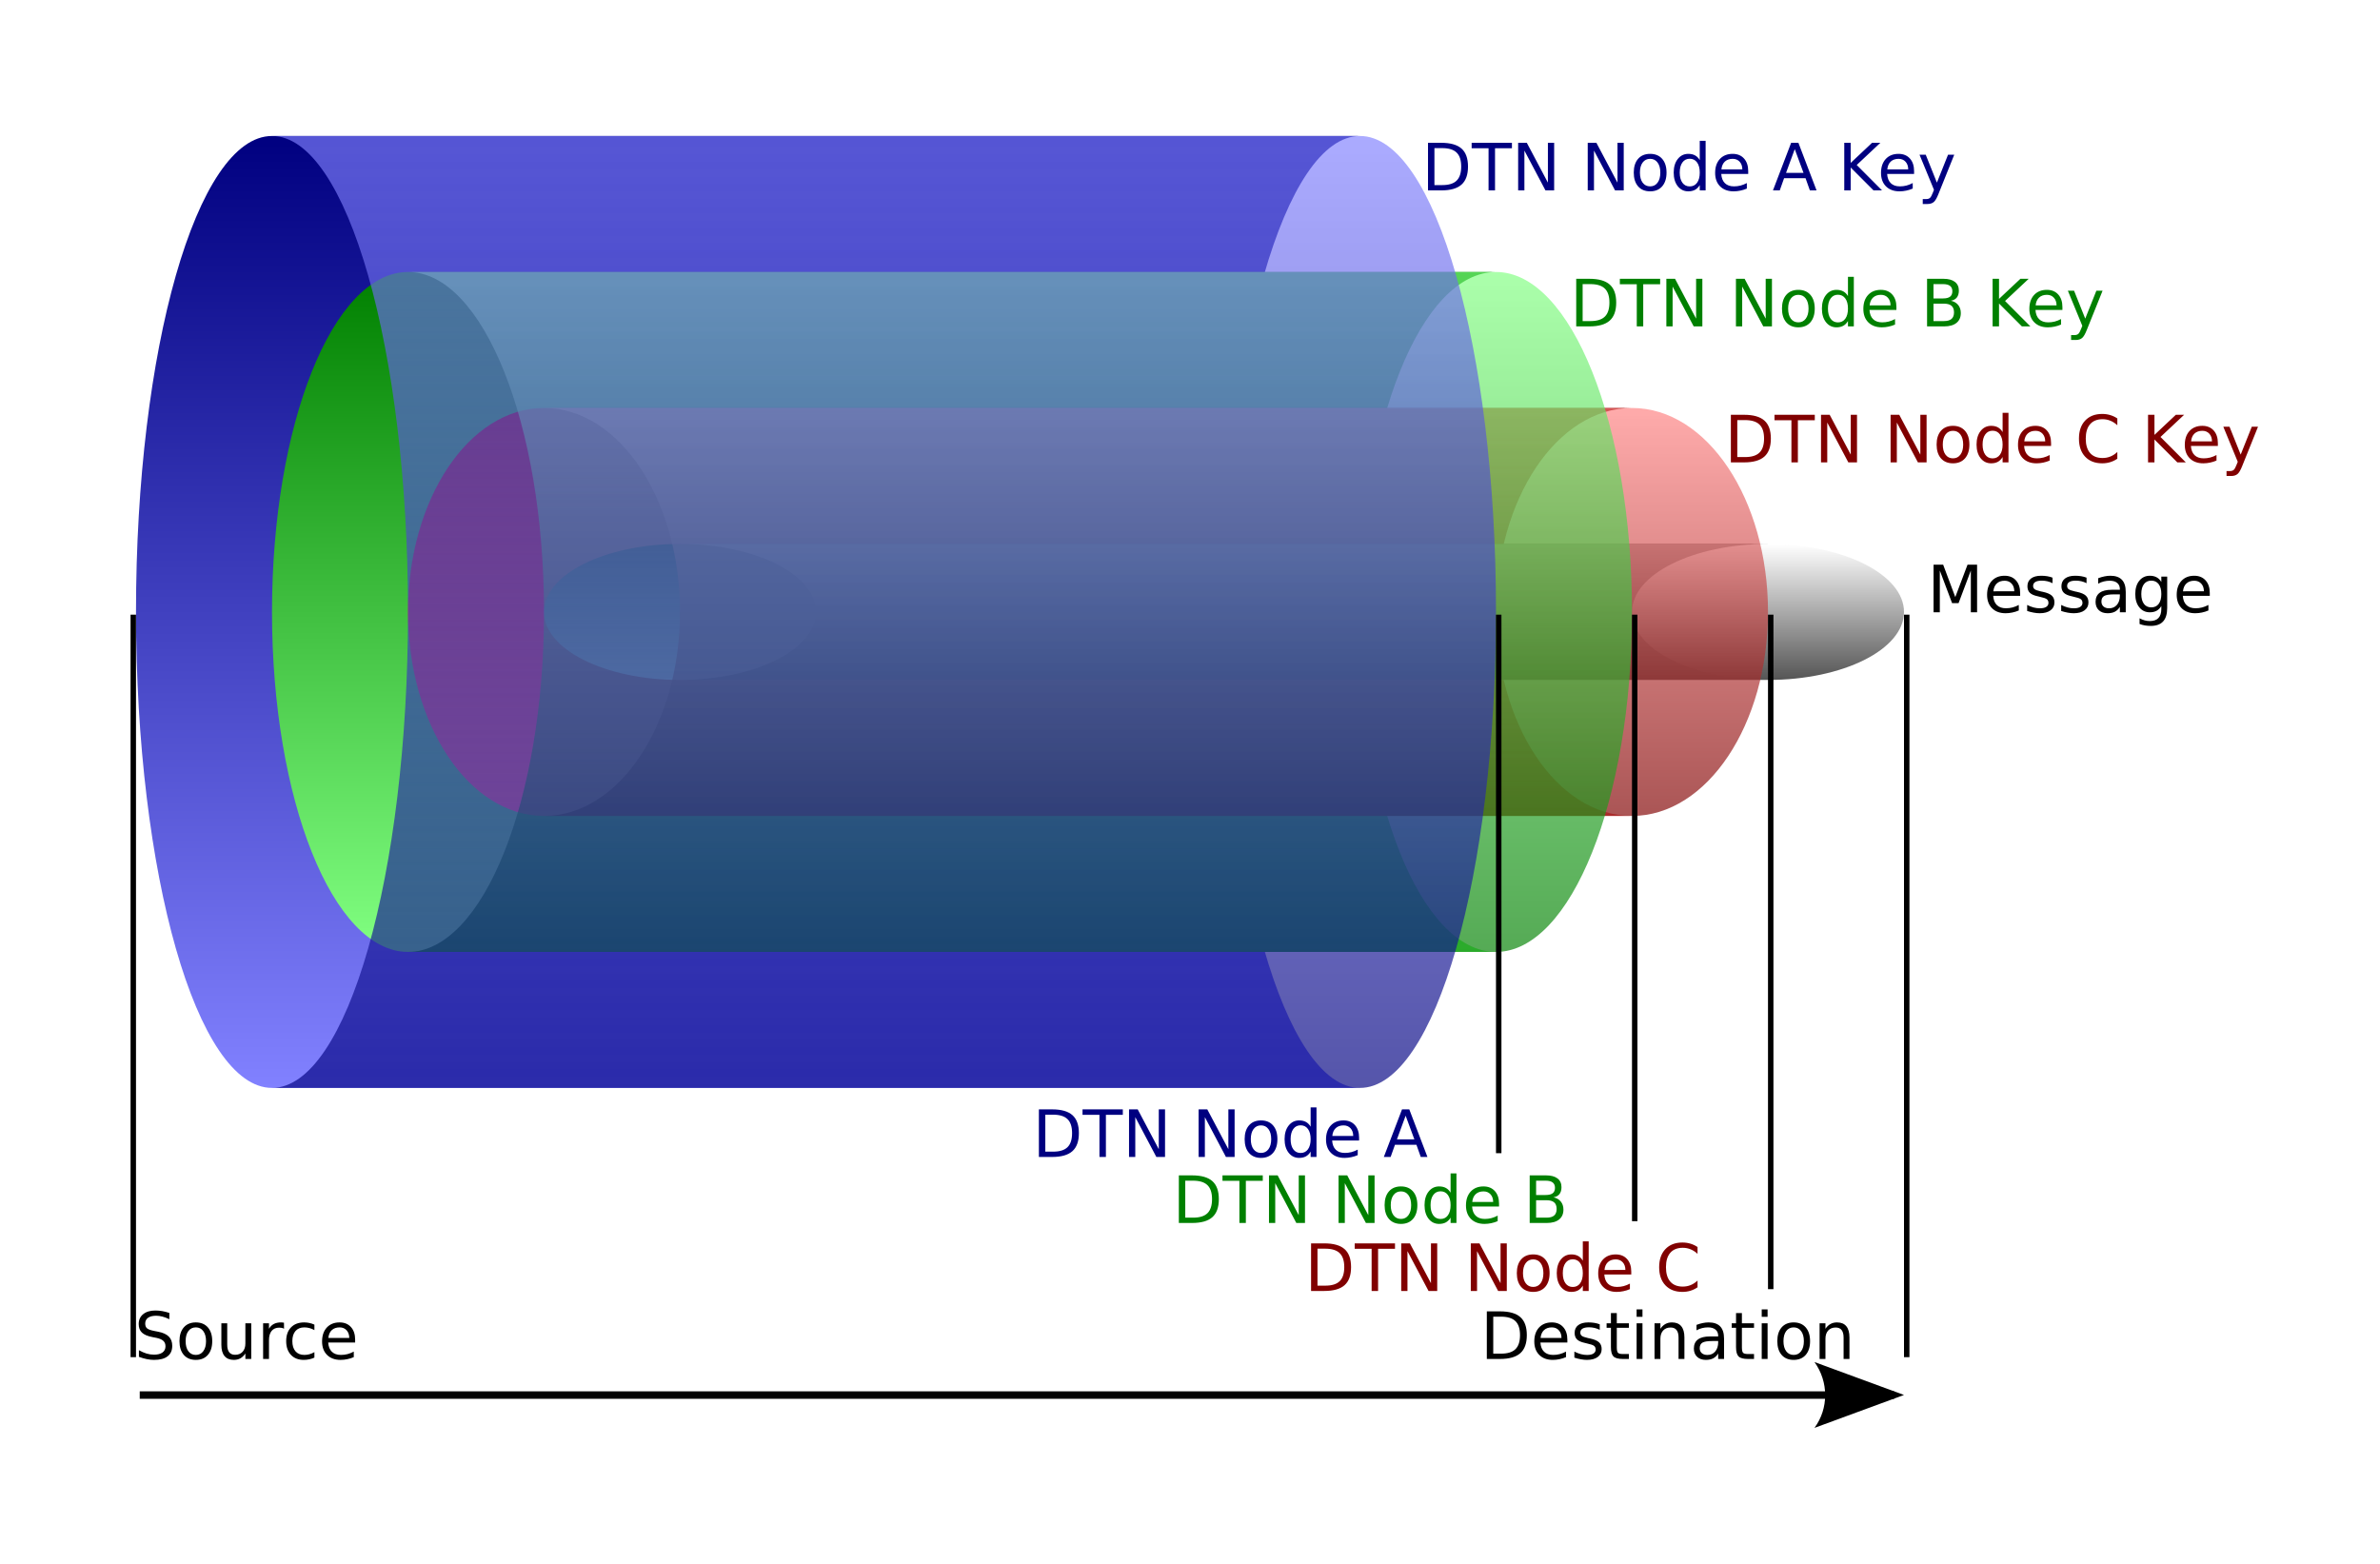
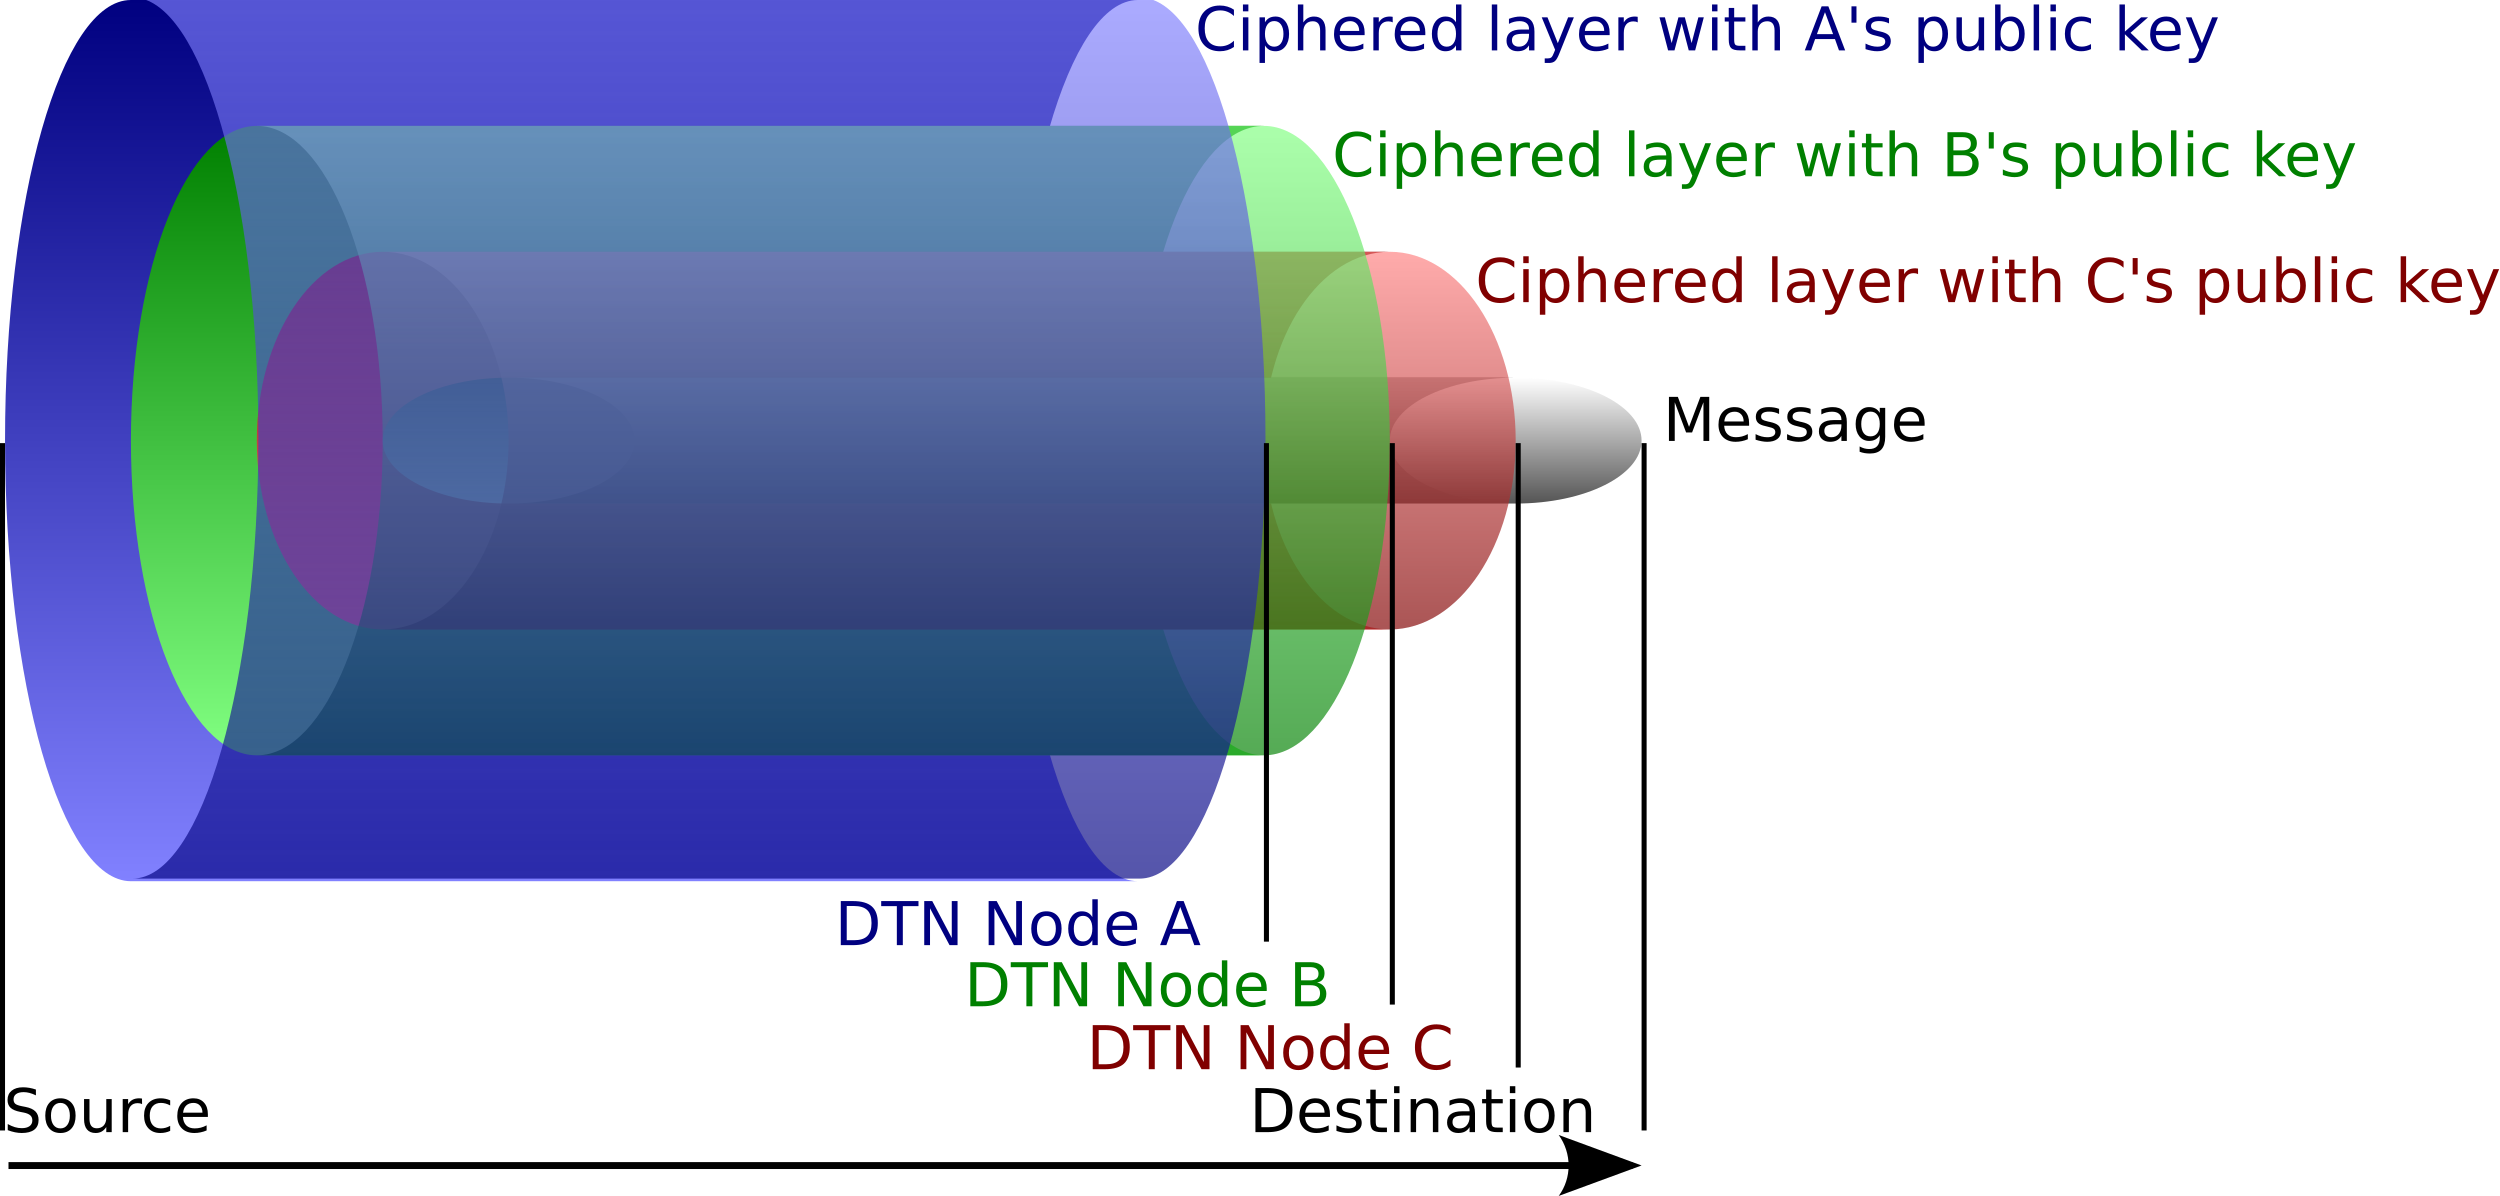
- <svg xmlns="http://www.w3.org/2000/svg" xmlns:xlink="http://www.w3.org/1999/xlink" version="1.0" width="875" height="575" id="svg2">
+ <svg xmlns="http://www.w3.org/2000/svg" xmlns:xlink="http://www.w3.org/1999/xlink" version="1.0" width="992.946" height="475" id="svg2">
  <defs id="defs4">
    <marker refX="0" refY="0" orient="auto" style="overflow:visible" id="Arrow2Lend">
-       <path d="M 8.719,4.034 L -2.207,0.016 L 8.719,-4.002 C 6.973,-1.63 6.983,1.616 8.719,4.034 z " transform="matrix(-1.1,0,0,-1.1,-1.1,0)" style="font-size:12px;fill-rule:evenodd;stroke-width:0.625;stroke-linejoin:round" id="path11195" />
+       <path d="M 8.719,4.034 -2.207,0.016 8.719,-4.002 c -1.745,2.372 -1.735,5.617 -6e-7,8.035 z" transform="matrix(-1.1,0,0,-1.1,-1.1,0)" style="font-size:12px;fill-rule:evenodd;stroke-width:0.625;stroke-linejoin:round" id="path11195" />
    </marker>
    <linearGradient id="linearGradient8094">
      <stop style="stop-color:#000000;stop-opacity:1" offset="0" id="stop8096" />
      <stop style="stop-color:#ffffff;stop-opacity:1" offset="1" id="stop8098" />
    </linearGradient>
    <linearGradient id="linearGradient7114">
      <stop style="stop-color:#800000;stop-opacity:1" offset="0" id="stop7116" />
      <stop style="stop-color:#ff8181;stop-opacity:1" offset="1" id="stop7118" />
    </linearGradient>
    <linearGradient id="linearGradient6134">
      <stop style="stop-color:#008000;stop-opacity:1" offset="0" id="stop6136" />
      <stop style="stop-color:#81ff81;stop-opacity:1" offset="1" id="stop6138" />
    </linearGradient>
    <linearGradient id="linearGradient5152">
      <stop style="stop-color:#000080;stop-opacity:1" offset="0" id="stop5154" />
      <stop style="stop-color:#8181ff;stop-opacity:1" offset="1" id="stop5156" />
    </linearGradient>
    <linearGradient x1="0" y1="275" x2="350" y2="275" id="linearGradient5158" xlink:href="#linearGradient5152" gradientUnits="userSpaceOnUse" gradientTransform="matrix(0,1,-1,0,550,50)" />
    <linearGradient x1="0" y1="275" x2="350" y2="275" id="linearGradient5163" xlink:href="#linearGradient6134" gradientUnits="userSpaceOnUse" gradientTransform="matrix(0,0.7142858,-1,0,600,100)" />
    <linearGradient x1="0" y1="275" x2="350" y2="275" id="linearGradient6143" xlink:href="#linearGradient7114" gradientUnits="userSpaceOnUse" gradientTransform="matrix(0,0.4285714,-1,0,650,150)" />
    <linearGradient x1="0" y1="275" x2="350" y2="275" id="linearGradient7123" xlink:href="#linearGradient8094" gradientUnits="userSpaceOnUse" gradientTransform="matrix(0,0.1428571,-1,0,700,200)" />
    <linearGradient x1="0" y1="275" x2="350" y2="275" id="linearGradient8104" xlink:href="#linearGradient8094" gradientUnits="userSpaceOnUse" gradientTransform="matrix(0,-0.1428571,1,0,200,250)" />
    <linearGradient x1="0" y1="275" x2="350" y2="275" id="linearGradient8109" xlink:href="#linearGradient7114" gradientUnits="userSpaceOnUse" gradientTransform="matrix(0,-0.4285714,1,0,150,300)" />
    <linearGradient x1="0" y1="275" x2="350" y2="275" id="linearGradient8132" xlink:href="#linearGradient6134" gradientUnits="userSpaceOnUse" gradientTransform="matrix(0,-0.7142858,1,0,100,350)" />
    <linearGradient x1="0" y1="275" x2="350" y2="275" id="linearGradient8137" xlink:href="#linearGradient5152" gradientUnits="userSpaceOnUse" gradientTransform="matrix(0,-1,1,0,50,400)" />
  </defs>
-   <g style="opacity:1" id="layer1">
-     <path d="M 500,50 L 100,50 C 72.4,50 50,128.4 50,225 C 50,321.6 72.4,400 100,400 L 500,400 C 472.4,400 450,321.6 450,225 C 450,128.4 472.4,50 500,50 z " style="opacity:1;fill:url(#linearGradient5158);fill-opacity:1;stroke:none" id="path3195" />
+   <g style="opacity:1" id="layer1" transform="translate(-48,-50)">
+     <path d="m 500,50 -400,0 c -27.6,0 -50,78.4 -50,175 0,96.6 22.4,175 50,175 l 400,0 c -27.6,0 -50,-78.4 -50,-175 0,-96.6 22.4,-175 50,-175 z" style="opacity:1;fill:url(#linearGradient5158);fill-opacity:1;stroke:none" id="path3195" />
  </g>
-   <g style="opacity:1" id="layer2">
-     <path d="M 550,100 L 150,100 C 122.4,100 100,156 100,225 C 100,294 122.4,350 150,350 L 550,350 C 522.4,350 500,294 500,225 C 500,156 522.4,100 550,100 z " style="opacity:1;fill:url(#linearGradient5163);fill-opacity:1;stroke:none" id="path5161" />
+   <g style="opacity:1" id="layer2" transform="translate(-48,-50)">
+     <path d="m 550,100 -400,0 c -27.6,0 -50,56 -50,125 0,69 22.4,125 50,125 l 400,0 c -27.6,0 -50,-56 -50,-125 0,-69 22.4,-125 50,-125 z" style="opacity:1;fill:url(#linearGradient5163);fill-opacity:1;stroke:none" id="path5161" />
  </g>
-   <g style="opacity:1;display:inline" id="layer3">
-     <path d="M 600,150 L 200,150 C 172.4,150 150,183.6 150,225 C 150,266.4 172.4,300 200,300 L 600,300 C 572.4,300 550,266.4 550,225 C 550,183.6 572.4,150 600,150 z " style="opacity:1;fill:url(#linearGradient6143);fill-opacity:1;stroke:none" id="path6141" />
+   <g style="display:inline;opacity:1" id="layer3" transform="translate(-48,-50)">
+     <path d="m 600,150 -400,0 c -27.6,0 -50,33.6 -50,75 0,41.4 22.4,75 50,75 l 400,0 c -27.6,0 -50,-33.6 -50,-75 0,-41.4 22.4,-75 50,-75 z" style="opacity:1;fill:url(#linearGradient6143);fill-opacity:1;stroke:none" id="path6141" />
  </g>
-   <g style="opacity:1;display:inline" id="layer4">
-     <path d="M 650,200 L 250,200 C 222.4,200 200,211.2 200,225 C 200,238.8 222.4,250 250,250 L 650,250 C 622.4,250 600,238.8 600,225 C 600,211.2 622.4,200 650,200 z " style="opacity:1;fill:url(#linearGradient7123);fill-opacity:1;stroke:none" id="path7121" />
+   <g style="display:inline;opacity:1" id="layer4" transform="translate(-48,-50)">
+     <path d="m 650,200 -400,0 c -27.6,0 -50,11.2 -50,25 0,13.8 22.4,25 50,25 l 400,0 c -27.6,0 -50,-11.2 -50,-25 0,-13.8 22.4,-25 50,-25 z" style="opacity:1;fill:url(#linearGradient7123);fill-opacity:1;stroke:none" id="path7121" />
  </g>
-   <g style="opacity:0.667" id="layer5">
-     <path d="M 250,250 L 650,250 C 677.6,250 700,238.8 700,225 C 700,211.2 677.6,200 650,200 L 250,200 C 277.6,200 300,211.2 300,225 C 300,238.8 277.6,250 250,250 z " style="opacity:1;fill:url(#linearGradient8104);fill-opacity:1;stroke:none" id="path8102" />
+   <g style="opacity:0.667" id="layer5" transform="translate(-48,-50)">
+     <path d="m 250,250 400,0 c 27.6,0 50,-11.2 50,-25 0,-13.8 -22.4,-25 -50,-25 l -400,0 c 27.6,0 50,11.2 50,25 0,13.8 -22.4,25 -50,25 z" style="opacity:1;fill:url(#linearGradient8104);fill-opacity:1;stroke:none" id="path8102" />
  </g>
-   <g style="opacity:0.667;display:inline" id="layer6">
-     <path d="M 200,300 L 600,300 C 627.6,300 650,266.4 650,225 C 650,183.6 627.6,150 600,150 L 200,150 C 227.6,150 250,183.6 250,225 C 250,266.4 227.6,300 200,300 z " style="opacity:1;fill:url(#linearGradient8109);fill-opacity:1;stroke:none" id="path8107" />
+   <g style="display:inline;opacity:0.667" id="layer6" transform="translate(-48,-50)">
+     <path d="m 200,300 400,0 c 27.6,0 50,-33.6 50,-75 0,-41.4 -22.4,-75 -50,-75 l -400,0 c 27.6,0 50,33.6 50,75 0,41.4 -22.4,75 -50,75 z" style="opacity:1;fill:url(#linearGradient8109);fill-opacity:1;stroke:none" id="path8107" />
  </g>
-   <g style="opacity:0.667;display:inline" id="layer7">
-     <path d="M 150,350 L 550,350 C 577.6,350 600,294 600,225 C 600,156 577.6,100 550,100 L 150,100 C 177.6,100 200,156 200,225 C 200,294 177.6,350 150,350 z " style="opacity:1;fill:url(#linearGradient8132);fill-opacity:1;stroke:none" id="path8130" />
+   <g style="display:inline;opacity:0.667" id="layer7" transform="translate(-48,-50)">
+     <path d="m 150,350 400,0 c 27.6,0 50,-56 50,-125 0,-69 -22.4,-125 -50,-125 l -400,0 c 27.6,0 50,56 50,125 0,69 -22.4,125 -50,125 z" style="opacity:1;fill:url(#linearGradient8132);fill-opacity:1;stroke:none" id="path8130" />
  </g>
-   <g style="opacity:0.667;display:inline" id="layer8">
-     <path d="M 100,400 L 500,400 C 527.6,400 550,321.6 550,225 C 550,128.4 527.6,50 500,50 L 100,50 C 127.6,50 150,128.4 150,225 C 150,321.6 127.6,400 100,400 z " style="opacity:1;fill:url(#linearGradient8137);fill-opacity:1;stroke:none" id="path8135" />
+   <g style="display:inline;opacity:0.667" id="layer8" transform="translate(-47.38111,-51.03465)">
+     <path d="m 100,400 400,0 c 27.6,0 50,-78.4 50,-175 0,-96.6 -22.4,-175 -50,-175 l -400,0 c 27.6,0 50,78.4 50,175 0,96.6 -22.4,175 -50,175 z" style="opacity:1;fill:url(#linearGradient8137);fill-opacity:1;stroke:none" id="path8135" />
  </g>
-   <g id="layer12">
+   <g id="layer12" transform="translate(-48,-50)">
    <text x="708.512" y="225.129" style="font-style:normal;font-weight:normal;font-size:12px;font-family:'Bitstream Vera Sans';display:inline;opacity:1;fill:#000000;fill-opacity:1;stroke:none;stroke-width:1px;stroke-linecap:butt;stroke-linejoin:miter;stroke-opacity:1" id="text9130" xml:space="preserve">
      <tspan x="708.512" y="225.129" style="font-size:24px" id="tspan9132">Message</tspan>
    </text>
    <text x="633.989" y="170.008" style="font-style:normal;font-weight:normal;font-size:12px;font-family:'Bitstream Vera Sans';display:inline;opacity:1;fill:#800000;fill-opacity:1;stroke:none;stroke-width:1px;stroke-linecap:butt;stroke-linejoin:miter;stroke-opacity:1" id="text9126" xml:space="preserve">
-       <tspan x="633.989" y="170.008" style="font-size:24px;fill:#800000" id="tspan9128">DTN Node C Key</tspan>
+       <tspan x="633.989" y="170.008" style="font-size:24px;fill:#800000" id="tspan9128">Ciphered layer with C's public key</tspan>
    </text>
    <text x="577.134" y="120.008" style="font-style:normal;font-weight:normal;font-size:12px;font-family:'Bitstream Vera Sans';opacity:1;fill:#008000;fill-opacity:1;stroke:none;stroke-width:1px;stroke-linecap:butt;stroke-linejoin:miter;stroke-opacity:1" id="text9122" xml:space="preserve">
-       <tspan x="577.134" y="120.008" style="font-size:24px;fill:#008000" id="tspan9124">DTN Node B Key</tspan>
+       <tspan x="577.134" y="120.008" style="font-size:24px;fill:#008000" id="tspan9124">Ciphered layer with B's public key</tspan>
    </text>
    <text x="522.645" y="70.008" style="font-style:normal;font-weight:normal;font-size:12px;font-family:'Bitstream Vera Sans';opacity:1;fill:#000080;fill-opacity:1;stroke:none;stroke-width:1px;stroke-linecap:butt;stroke-linejoin:miter;stroke-opacity:1" id="text9118" xml:space="preserve">
-       <tspan x="522.645" y="70.008" style="font-size:24px;fill:#000080" id="tspan9120">DTN Node A Key</tspan>
+       <tspan x="522.645" y="70.008" style="font-size:24px;fill:#000080" id="tspan9120">Ciphered layer with A's public key</tspan>
    </text>
-     <text x="49.418" y="499.66" style="font-size:12px;font-style:normal;font-weight:normal;fill:#000000;fill-opacity:1;stroke:none;stroke-width:1px;stroke-linecap:butt;stroke-linejoin:miter;stroke-opacity:1;font-family:Bitstream Vera Sans" id="text9183" xml:space="preserve">
+     <text x="49.418" y="499.66" style="font-style:normal;font-weight:normal;font-size:12px;font-family:'Bitstream Vera Sans';fill:#000000;fill-opacity:1;stroke:none;stroke-width:1px;stroke-linecap:butt;stroke-linejoin:miter;stroke-opacity:1" id="text9183" xml:space="preserve">
      <tspan x="49.418" y="499.66" style="font-size:24px" id="tspan9185">Source</tspan>
    </text>
    <text x="544.066" y="425.392" style="font-style:normal;font-weight:normal;font-size:12px;font-family:'Bitstream Vera Sans';text-align:end;text-anchor:end;fill:#000080;fill-opacity:1;stroke:none;stroke-width:1px;stroke-linecap:butt;stroke-linejoin:miter;stroke-opacity:1" id="text10166" xml:space="preserve">
      <tspan x="544.066" y="425.392" style="font-size:24px;text-align:end;text-anchor:end;fill:#000080" id="tspan10168">DTN Node A</tspan>
    </text>
    <text x="595.566" y="449.66" style="font-style:normal;font-weight:normal;font-size:12px;font-family:'Bitstream Vera Sans';text-align:end;text-anchor:end;fill:#008000;fill-opacity:1;stroke:none;stroke-width:1px;stroke-linecap:butt;stroke-linejoin:miter;stroke-opacity:1" id="text10180" xml:space="preserve">
      <tspan x="595.566" y="449.66" style="font-size:24px;text-align:end;text-anchor:end;fill:#008000" id="tspan10182">DTN Node B</tspan>
    </text>
    <text x="644.471" y="474.66" style="font-style:normal;font-weight:normal;font-size:12px;font-family:'Bitstream Vera Sans';text-align:end;text-anchor:end;fill:#800000;fill-opacity:1;stroke:none;stroke-width:1px;stroke-linecap:butt;stroke-linejoin:miter;stroke-opacity:1" id="text10184" xml:space="preserve">
      <tspan x="644.471" y="474.66" style="font-size:24px;text-align:end;text-anchor:end;fill:#800000" id="tspan10186">DTN Node C</tspan>
    </text>
-     <text x="701.062" y="499.66" style="font-size:12px;font-style:normal;font-weight:normal;text-align:end;text-anchor:end;fill:#000000;fill-opacity:1;stroke:none;stroke-width:1px;stroke-linecap:butt;stroke-linejoin:miter;stroke-opacity:1;font-family:Bitstream Vera Sans" id="text10192" xml:space="preserve">
+     <text x="701.062" y="499.66" style="font-style:normal;font-weight:normal;font-size:12px;font-family:'Bitstream Vera Sans';text-align:end;text-anchor:end;fill:#000000;fill-opacity:1;stroke:none;stroke-width:1px;stroke-linecap:butt;stroke-linejoin:miter;stroke-opacity:1" id="text10192" xml:space="preserve">
      <tspan x="701.062" y="499.66" style="font-size:24px;text-align:end;text-anchor:end" id="tspan10194">Destination</tspan>
    </text>
    <g id="g2219">
-       <path d="M 51.375,511.562 L 51.375,514.312 L 696.375,514.312 L 696.375,511.562 L 51.375,511.562 z " style="fill:#000000;fill-opacity:1;fill-rule:evenodd;stroke:none;stroke-width:2.738;stroke-linecap:butt;stroke-linejoin:miter;stroke-miterlimit:4;stroke-dasharray:none;stroke-opacity:1" id="path10200" />
-       <path d="M 667.088,500.795 L 700,512.898 L 667.088,525 C 672.346,517.855 672.316,508.079 667.088,500.795 z " style="font-size:12px;fill-rule:evenodd;stroke-width:0.625;stroke-linejoin:round" id="path2225" />
+       <path d="m 51.375,511.562 0,2.75 645,0 0,-2.75 -645,0 z" style="fill:#000000;fill-opacity:1;fill-rule:evenodd;stroke:none;stroke-width:2.738;stroke-linecap:butt;stroke-linejoin:miter;stroke-miterlimit:4;stroke-dasharray:none;stroke-opacity:1" id="path10200" />
+       <path d="M 667.088,500.795 700,512.898 667.088,525 c 5.258,-7.145 5.228,-16.921 0,-24.205 z" style="font-size:12px;fill-rule:evenodd;stroke-width:0.625;stroke-linejoin:round" id="path2225" />
    </g>
-     <path d="M 48,226 L 48,499 L 50,499 L 50,226 L 48,226 z " style="fill:#000000;fill-opacity:1;fill-rule:evenodd;stroke:none;stroke-width:2;stroke-linecap:butt;stroke-linejoin:miter;stroke-miterlimit:4;stroke-dasharray:none;stroke-opacity:1" id="path11369" />
-     <path d="M 700,226 L 700,499 L 702,499 L 702,226 L 700,226 z " style="fill:#000000;fill-opacity:1;fill-rule:evenodd;stroke:none;stroke-width:2;stroke-linecap:butt;stroke-linejoin:miter;stroke-miterlimit:4;stroke-dasharray:none;stroke-opacity:1" id="path13310" />
-     <path d="M 650,226 L 650,474 L 652,474 L 652,226 L 650,226 z " style="fill:#000000;fill-opacity:1;fill-rule:evenodd;stroke:none;stroke-width:2;stroke-linecap:butt;stroke-linejoin:miter;stroke-miterlimit:4;stroke-dasharray:none;stroke-opacity:1" id="path13312" />
-     <path d="M 600,226 L 600,449 L 602,449 L 602,226 L 600,226 z " style="fill:#000000;fill-opacity:1;fill-rule:evenodd;stroke:none;stroke-width:2;stroke-linecap:butt;stroke-linejoin:miter;stroke-miterlimit:4;stroke-dasharray:none;stroke-opacity:1" id="path13314" />
-     <path d="M 550,226 L 550,424 L 552,424 L 552,226 L 550,226 z " style="fill:#000000;fill-opacity:1;fill-rule:evenodd;stroke:none;stroke-width:2;stroke-linecap:butt;stroke-linejoin:miter;stroke-miterlimit:4;stroke-dasharray:none;stroke-opacity:1" id="path13316" />
+     <path d="m 48,226 0,273 2,0 0,-273 -2,0 z" style="fill:#000000;fill-opacity:1;fill-rule:evenodd;stroke:none;stroke-width:2;stroke-linecap:butt;stroke-linejoin:miter;stroke-miterlimit:4;stroke-dasharray:none;stroke-opacity:1" id="path11369" />
+     <path d="m 700,226 0,273 2,0 0,-273 -2,0 z" style="fill:#000000;fill-opacity:1;fill-rule:evenodd;stroke:none;stroke-width:2;stroke-linecap:butt;stroke-linejoin:miter;stroke-miterlimit:4;stroke-dasharray:none;stroke-opacity:1" id="path13310" />
+     <path d="m 650,226 0,248 2,0 0,-248 -2,0 z" style="fill:#000000;fill-opacity:1;fill-rule:evenodd;stroke:none;stroke-width:2;stroke-linecap:butt;stroke-linejoin:miter;stroke-miterlimit:4;stroke-dasharray:none;stroke-opacity:1" id="path13312" />
+     <path d="m 600,226 0,223 2,0 0,-223 -2,0 z" style="fill:#000000;fill-opacity:1;fill-rule:evenodd;stroke:none;stroke-width:2;stroke-linecap:butt;stroke-linejoin:miter;stroke-miterlimit:4;stroke-dasharray:none;stroke-opacity:1" id="path13314" />
+     <path d="m 550,226 0,198 2,0 0,-198 -2,0 z" style="fill:#000000;fill-opacity:1;fill-rule:evenodd;stroke:none;stroke-width:2;stroke-linecap:butt;stroke-linejoin:miter;stroke-miterlimit:4;stroke-dasharray:none;stroke-opacity:1" id="path13316" />
    <text xml:space="preserve" id="text3399" style="font-style:normal;font-weight:normal;font-size:12px;font-family:'Bitstream Vera Sans';opacity:1;fill:#008000;fill-opacity:1;stroke:none;stroke-width:1px;stroke-linecap:butt;stroke-linejoin:miter;stroke-opacity:1" y="120.008" x="577.134">
      <tspan id="tspan3401" style="font-size:24px;fill:#008000" y="120.008" x="577.134" />
    </text>
  </g>
</svg>
